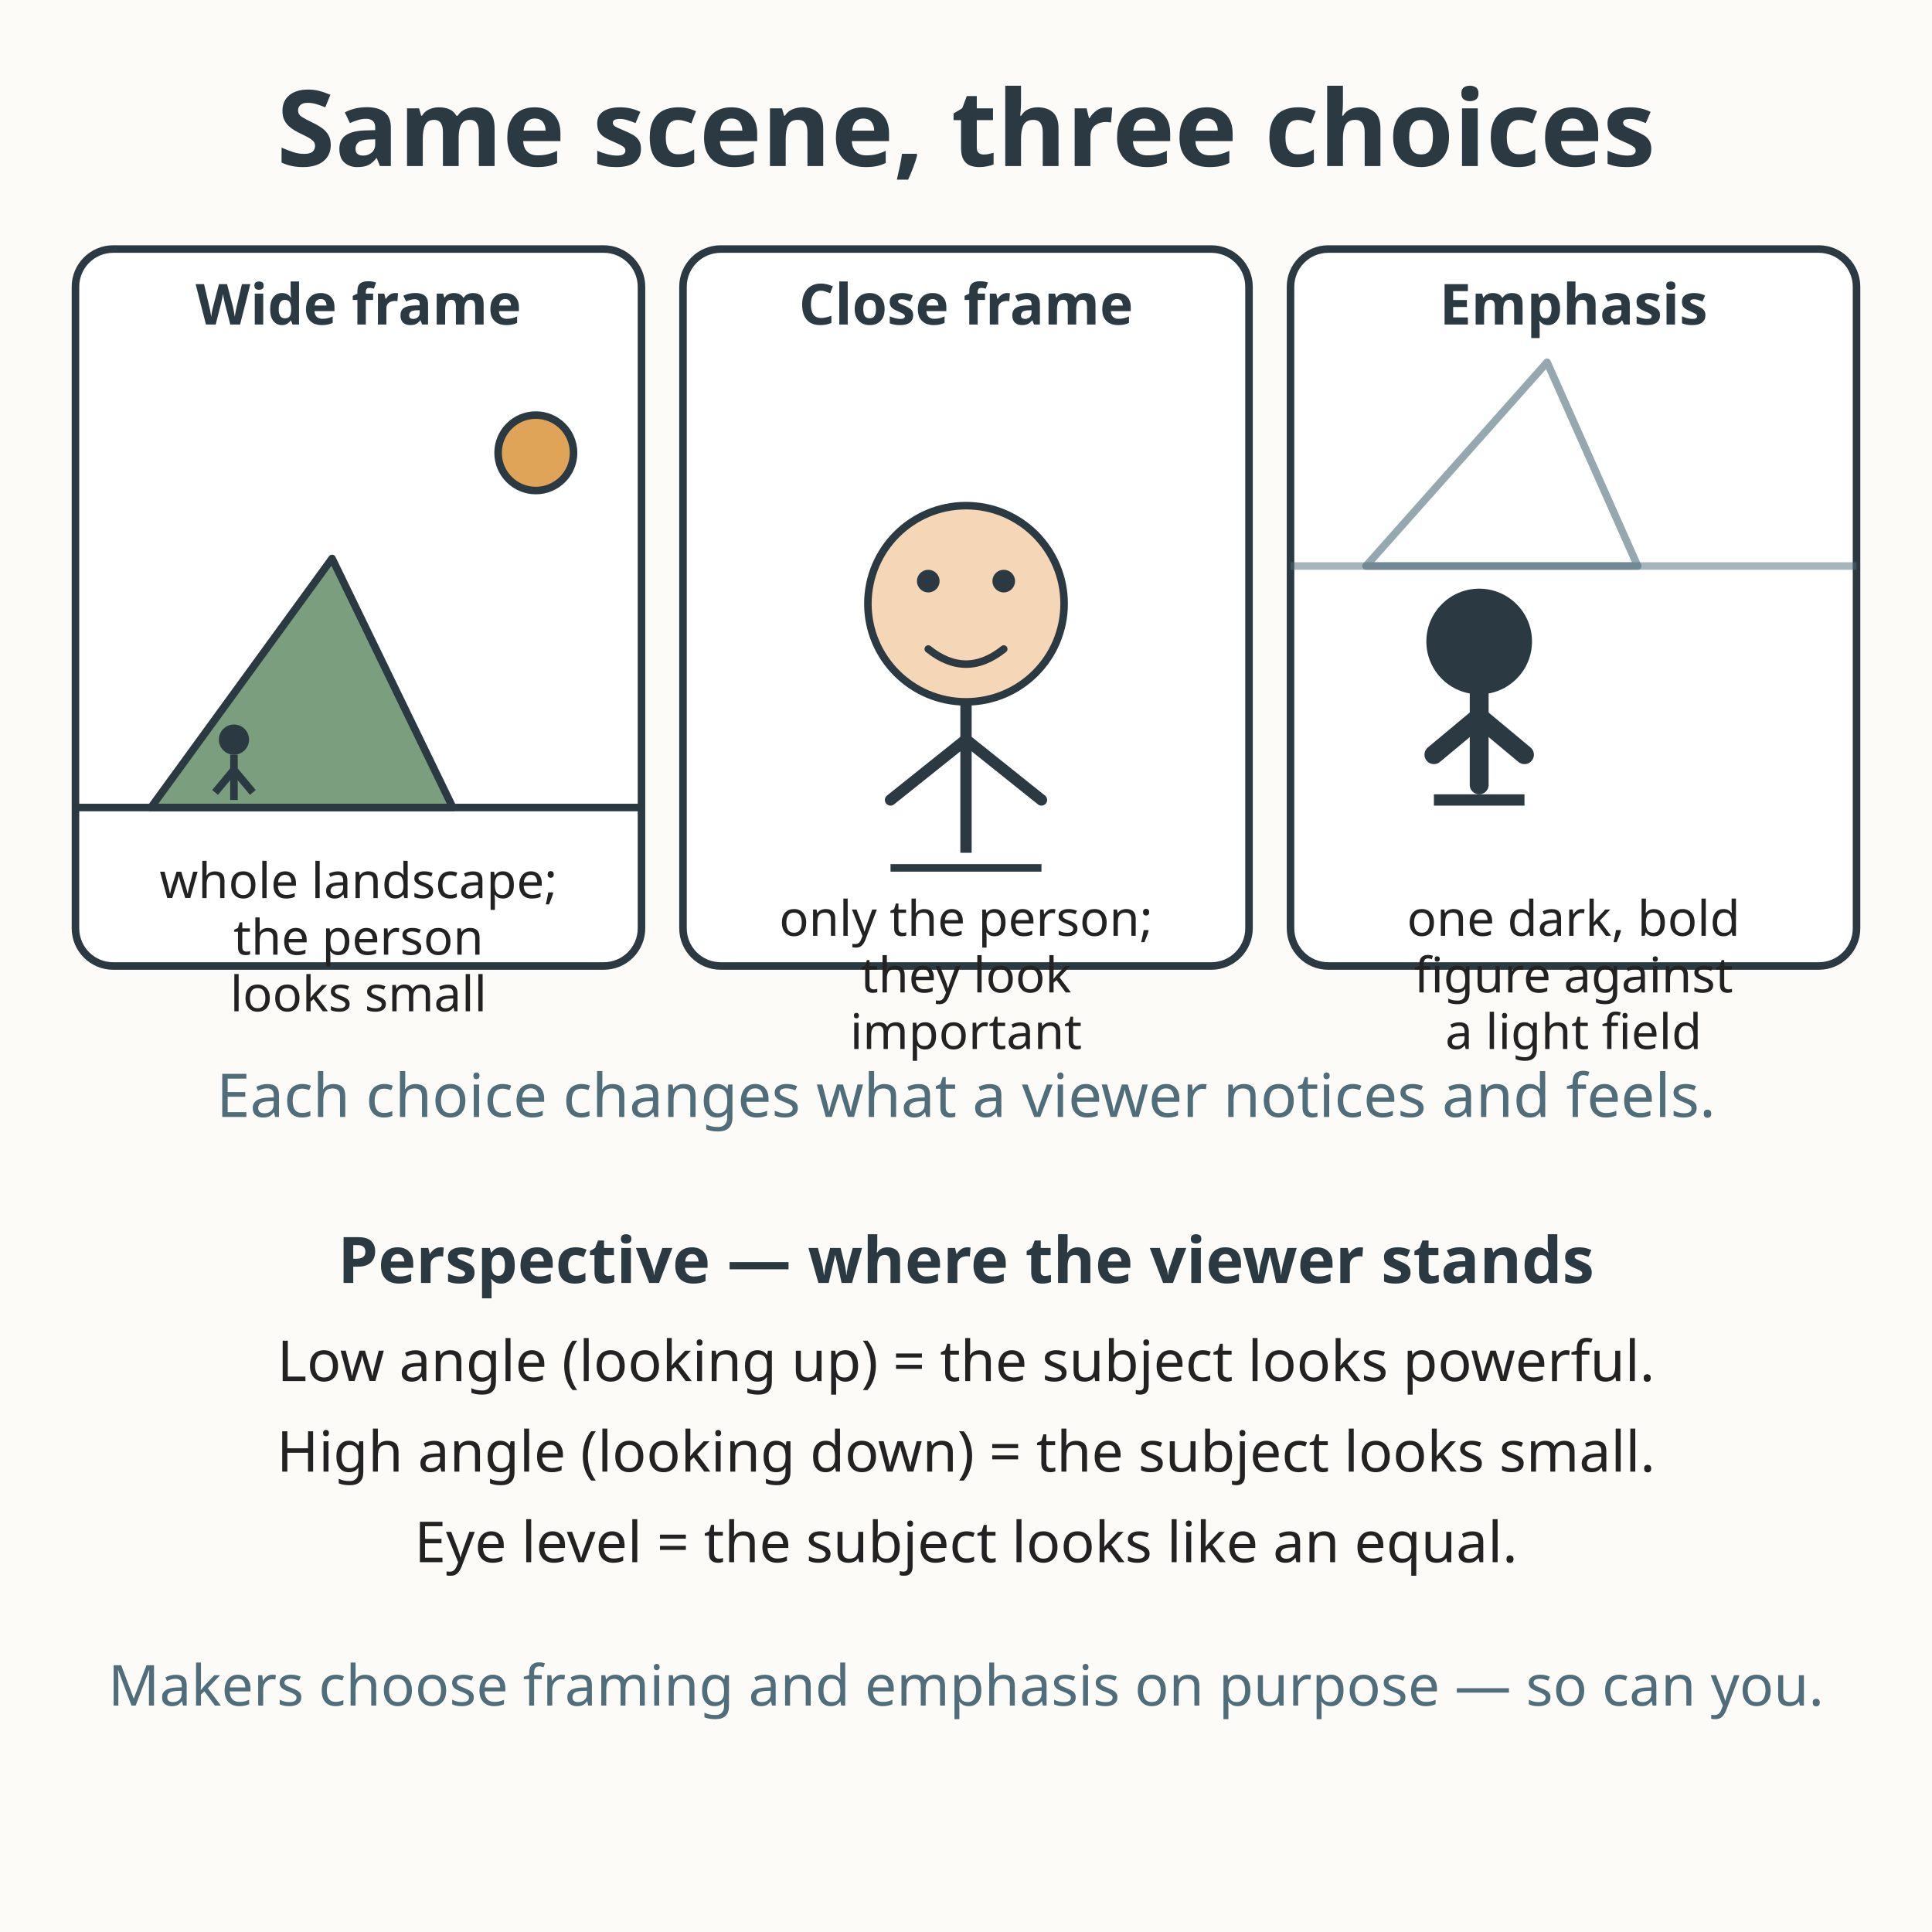
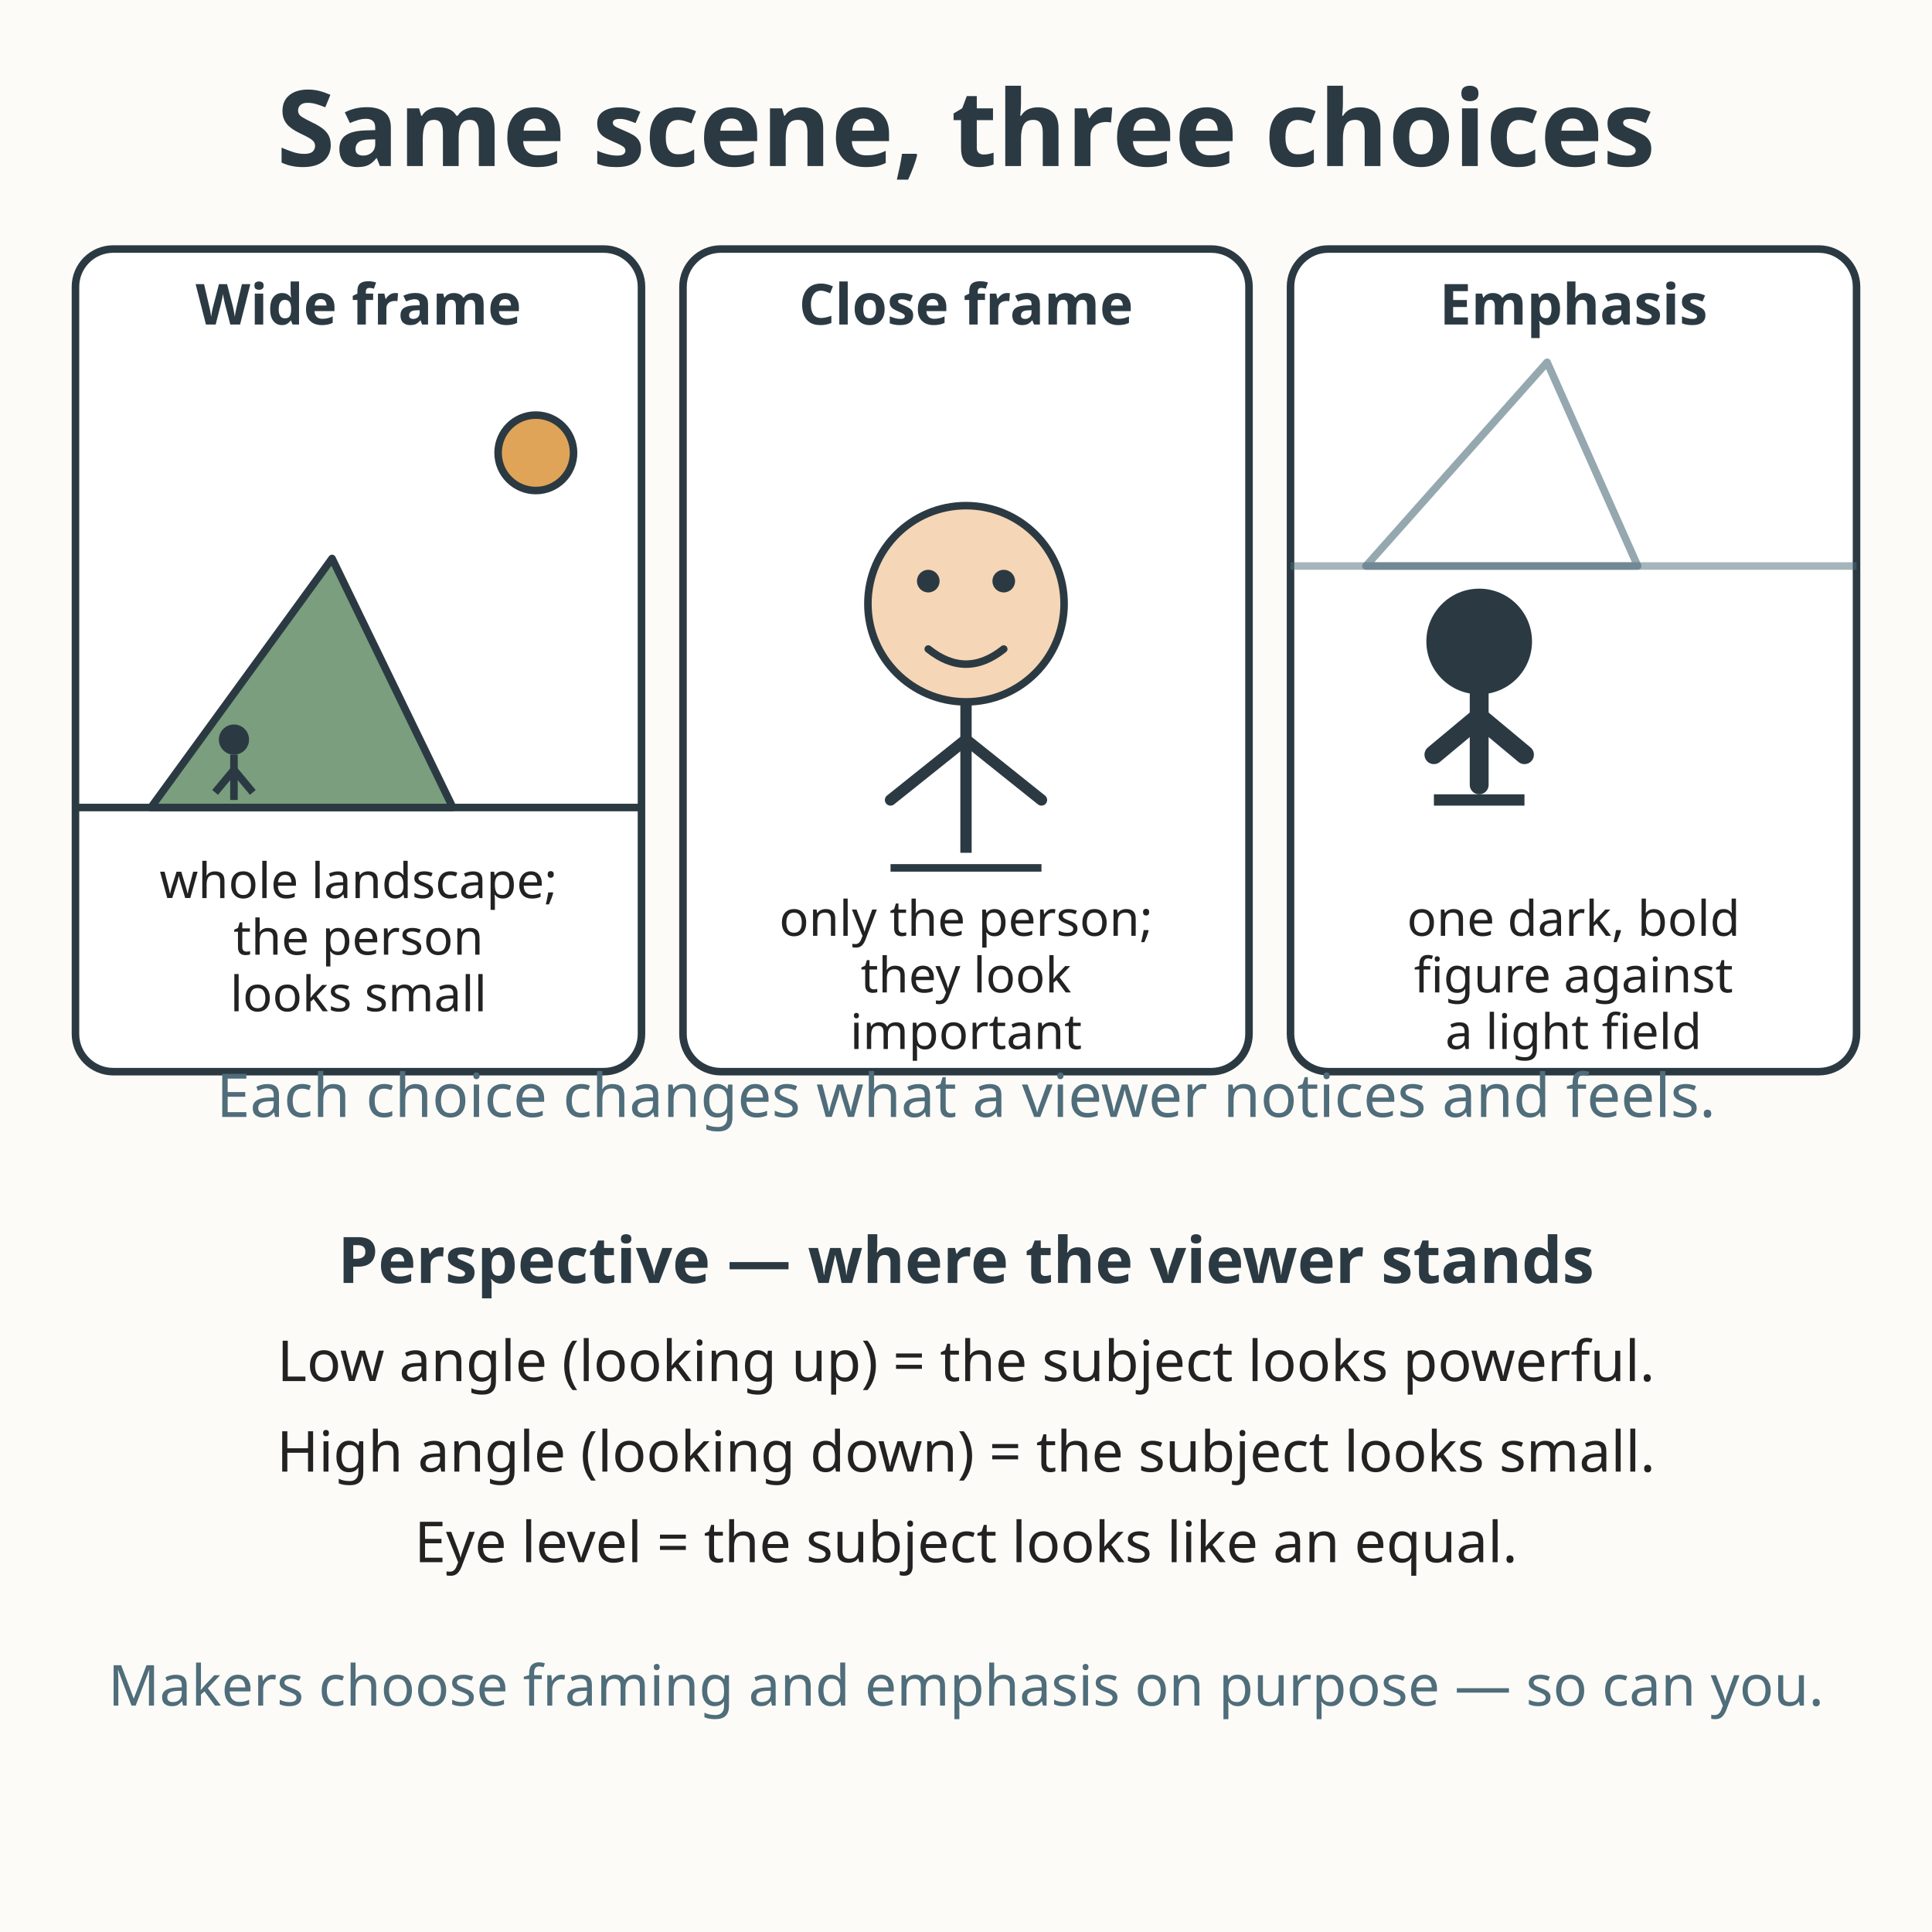
<svg xmlns="http://www.w3.org/2000/svg" viewBox="0 0 512 512" role="img" aria-labelledby="title-L-07-007-02-framing-emphasis desc-L-07-007-02-framing-emphasis">
  <rect width="512" height="512" fill="#fdfbf7" />
  <text x="256" y="44" text-anchor="middle" font-family="sans-serif" font-size="28" font-weight="bold" fill="#2b3a42">Same scene, three choices</text>
-   <rect x="20" y="66" width="150" height="190" rx="10" fill="#ffffff" stroke="#2b3a42" stroke-width="2" />
+   <rect x="20" y="66" width="150" height="218" rx="10" fill="#ffffff" stroke="#2b3a42" stroke-width="2" />
  <text x="95" y="86" text-anchor="middle" font-family="sans-serif" font-size="15" font-weight="bold" fill="#2b3a42">Wide frame</text>
  <path d="M40 214 L88 148 L120 214 Z" fill="#7a9e7e" stroke="#2b3a42" stroke-width="2" stroke-linejoin="round" />
  <circle cx="142" cy="120" r="10" fill="#e0a458" stroke="#2b3a42" stroke-width="2" />
  <line x1="20" y1="214" x2="170" y2="214" stroke="#2b3a42" stroke-width="2" />
  <circle cx="62" cy="196" r="4" fill="#2b3a42" />
  <line x1="62" y1="200" x2="62" y2="212" stroke="#2b3a42" stroke-width="2" />
  <line x1="62" y1="204" x2="57" y2="210" stroke="#2b3a42" stroke-width="2" />
  <line x1="62" y1="204" x2="67" y2="210" stroke="#2b3a42" stroke-width="2" />
  <text x="95" y="238" text-anchor="middle" font-family="sans-serif" font-size="13" fill="#222222">whole landscape;</text>
  <text x="95" y="253" text-anchor="middle" font-family="sans-serif" font-size="13" fill="#222222">the person</text>
  <text x="95" y="268" text-anchor="middle" font-family="sans-serif" font-size="13" fill="#222222">looks small</text>
-   <rect x="181" y="66" width="150" height="190" rx="10" fill="#ffffff" stroke="#2b3a42" stroke-width="2" />
+   <rect x="181" y="66" width="150" height="218" rx="10" fill="#ffffff" stroke="#2b3a42" stroke-width="2" />
  <text x="256" y="86" text-anchor="middle" font-family="sans-serif" font-size="15" font-weight="bold" fill="#2b3a42">Close frame</text>
  <circle cx="256" cy="160" r="26" fill="#f5d6b6" stroke="#2b3a42" stroke-width="2" />
  <circle cx="246" cy="154" r="3" fill="#2b3a42" />
  <circle cx="266" cy="154" r="3" fill="#2b3a42" />
  <path d="M246 172 Q256 180 266 172" fill="none" stroke="#2b3a42" stroke-width="2" stroke-linecap="round" />
  <line x1="256" y1="186" x2="256" y2="226" stroke="#2b3a42" stroke-width="3" />
  <line x1="256" y1="196" x2="236" y2="212" stroke="#2b3a42" stroke-width="3" stroke-linecap="round" />
  <line x1="256" y1="196" x2="276" y2="212" stroke="#2b3a42" stroke-width="3" stroke-linecap="round" />
  <line x1="236" y1="230" x2="276" y2="230" stroke="#2b3a42" stroke-width="2" />
  <text x="256" y="248" text-anchor="middle" font-family="sans-serif" font-size="13" fill="#222222">only the person;</text>
  <text x="256" y="263" text-anchor="middle" font-family="sans-serif" font-size="13" fill="#222222">they look</text>
  <text x="256" y="278" text-anchor="middle" font-family="sans-serif" font-size="13" fill="#222222">important</text>
-   <rect x="342" y="66" width="150" height="190" rx="10" fill="#ffffff" stroke="#2b3a42" stroke-width="2" />
+   <rect x="342" y="66" width="150" height="218" rx="10" fill="#ffffff" stroke="#2b3a42" stroke-width="2" />
  <text x="417" y="86" text-anchor="middle" font-family="sans-serif" font-size="15" font-weight="bold" fill="#2b3a42">Emphasis</text>
  <line x1="342" y1="150" x2="492" y2="150" stroke="#4f6d7a" stroke-width="2" stroke-opacity="0.5" />
  <path d="M362 150 L410 96 L434 150 Z" fill="none" stroke="#4f6d7a" stroke-width="2" stroke-opacity="0.6" stroke-linejoin="round" />
  <circle cx="392" cy="170" r="14" fill="#2b3a42" />
  <line x1="392" y1="184" x2="392" y2="208" stroke="#2b3a42" stroke-width="5" stroke-linecap="round" />
  <line x1="392" y1="190" x2="380" y2="200" stroke="#2b3a42" stroke-width="5" stroke-linecap="round" />
  <line x1="392" y1="190" x2="404" y2="200" stroke="#2b3a42" stroke-width="5" stroke-linecap="round" />
  <line x1="380" y1="212" x2="404" y2="212" stroke="#2b3a42" stroke-width="3" />
  <text x="417" y="248" text-anchor="middle" font-family="sans-serif" font-size="13" fill="#222222">one dark, bold</text>
  <text x="417" y="263" text-anchor="middle" font-family="sans-serif" font-size="13" fill="#222222">figure against</text>
  <text x="417" y="278" text-anchor="middle" font-family="sans-serif" font-size="13" fill="#222222">a light field</text>
  <text x="256" y="296" text-anchor="middle" font-family="sans-serif" font-size="16" fill="#4f6d7a">Each choice changes what a viewer notices and feels.</text>
  <text x="256" y="340" text-anchor="middle" font-family="sans-serif" font-size="17" font-weight="bold" fill="#2b3a42">Perspective — where the viewer stands</text>
  <text x="256" y="366" text-anchor="middle" font-family="sans-serif" font-size="15" fill="#222222">Low angle (looking up) = the subject looks powerful.</text>
  <text x="256" y="390" text-anchor="middle" font-family="sans-serif" font-size="15" fill="#222222">High angle (looking down) = the subject looks small.</text>
  <text x="256" y="414" text-anchor="middle" font-family="sans-serif" font-size="15" fill="#222222">Eye level = the subject looks like an equal.</text>
  <text x="256" y="452" text-anchor="middle" font-family="sans-serif" font-size="15" fill="#4f6d7a">Makers choose framing and emphasis on purpose — so can you.</text>
</svg>
